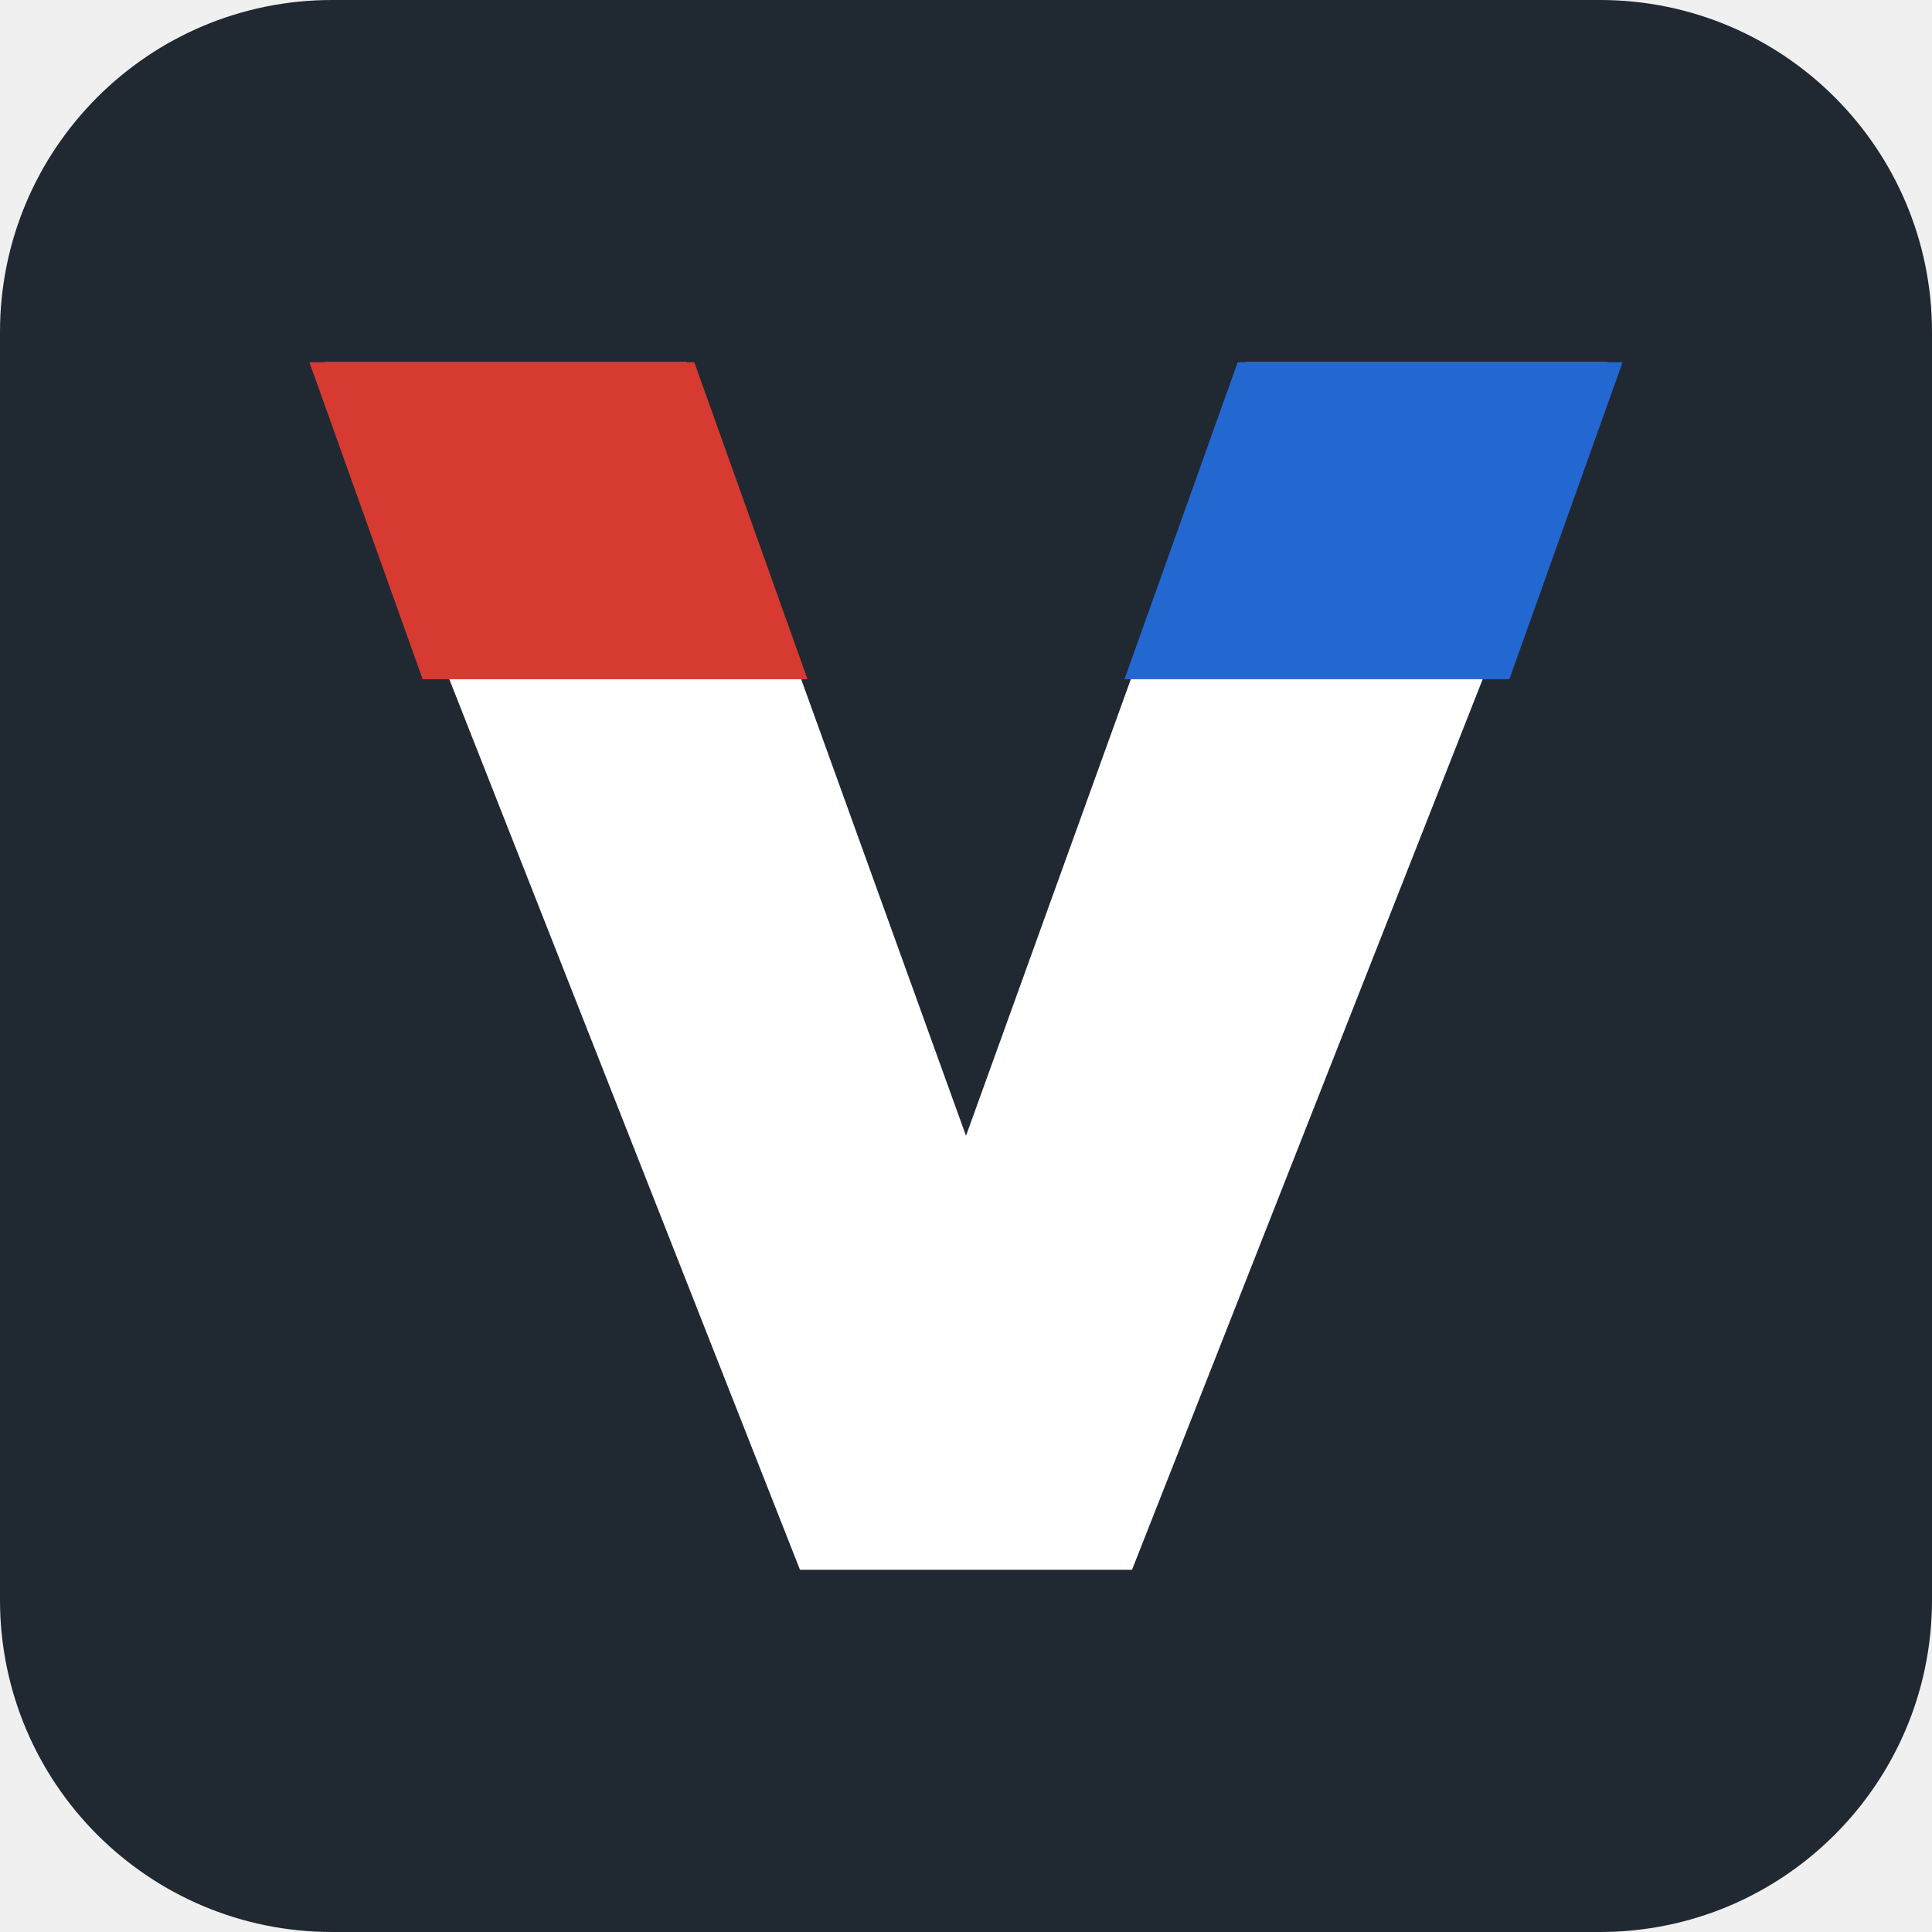
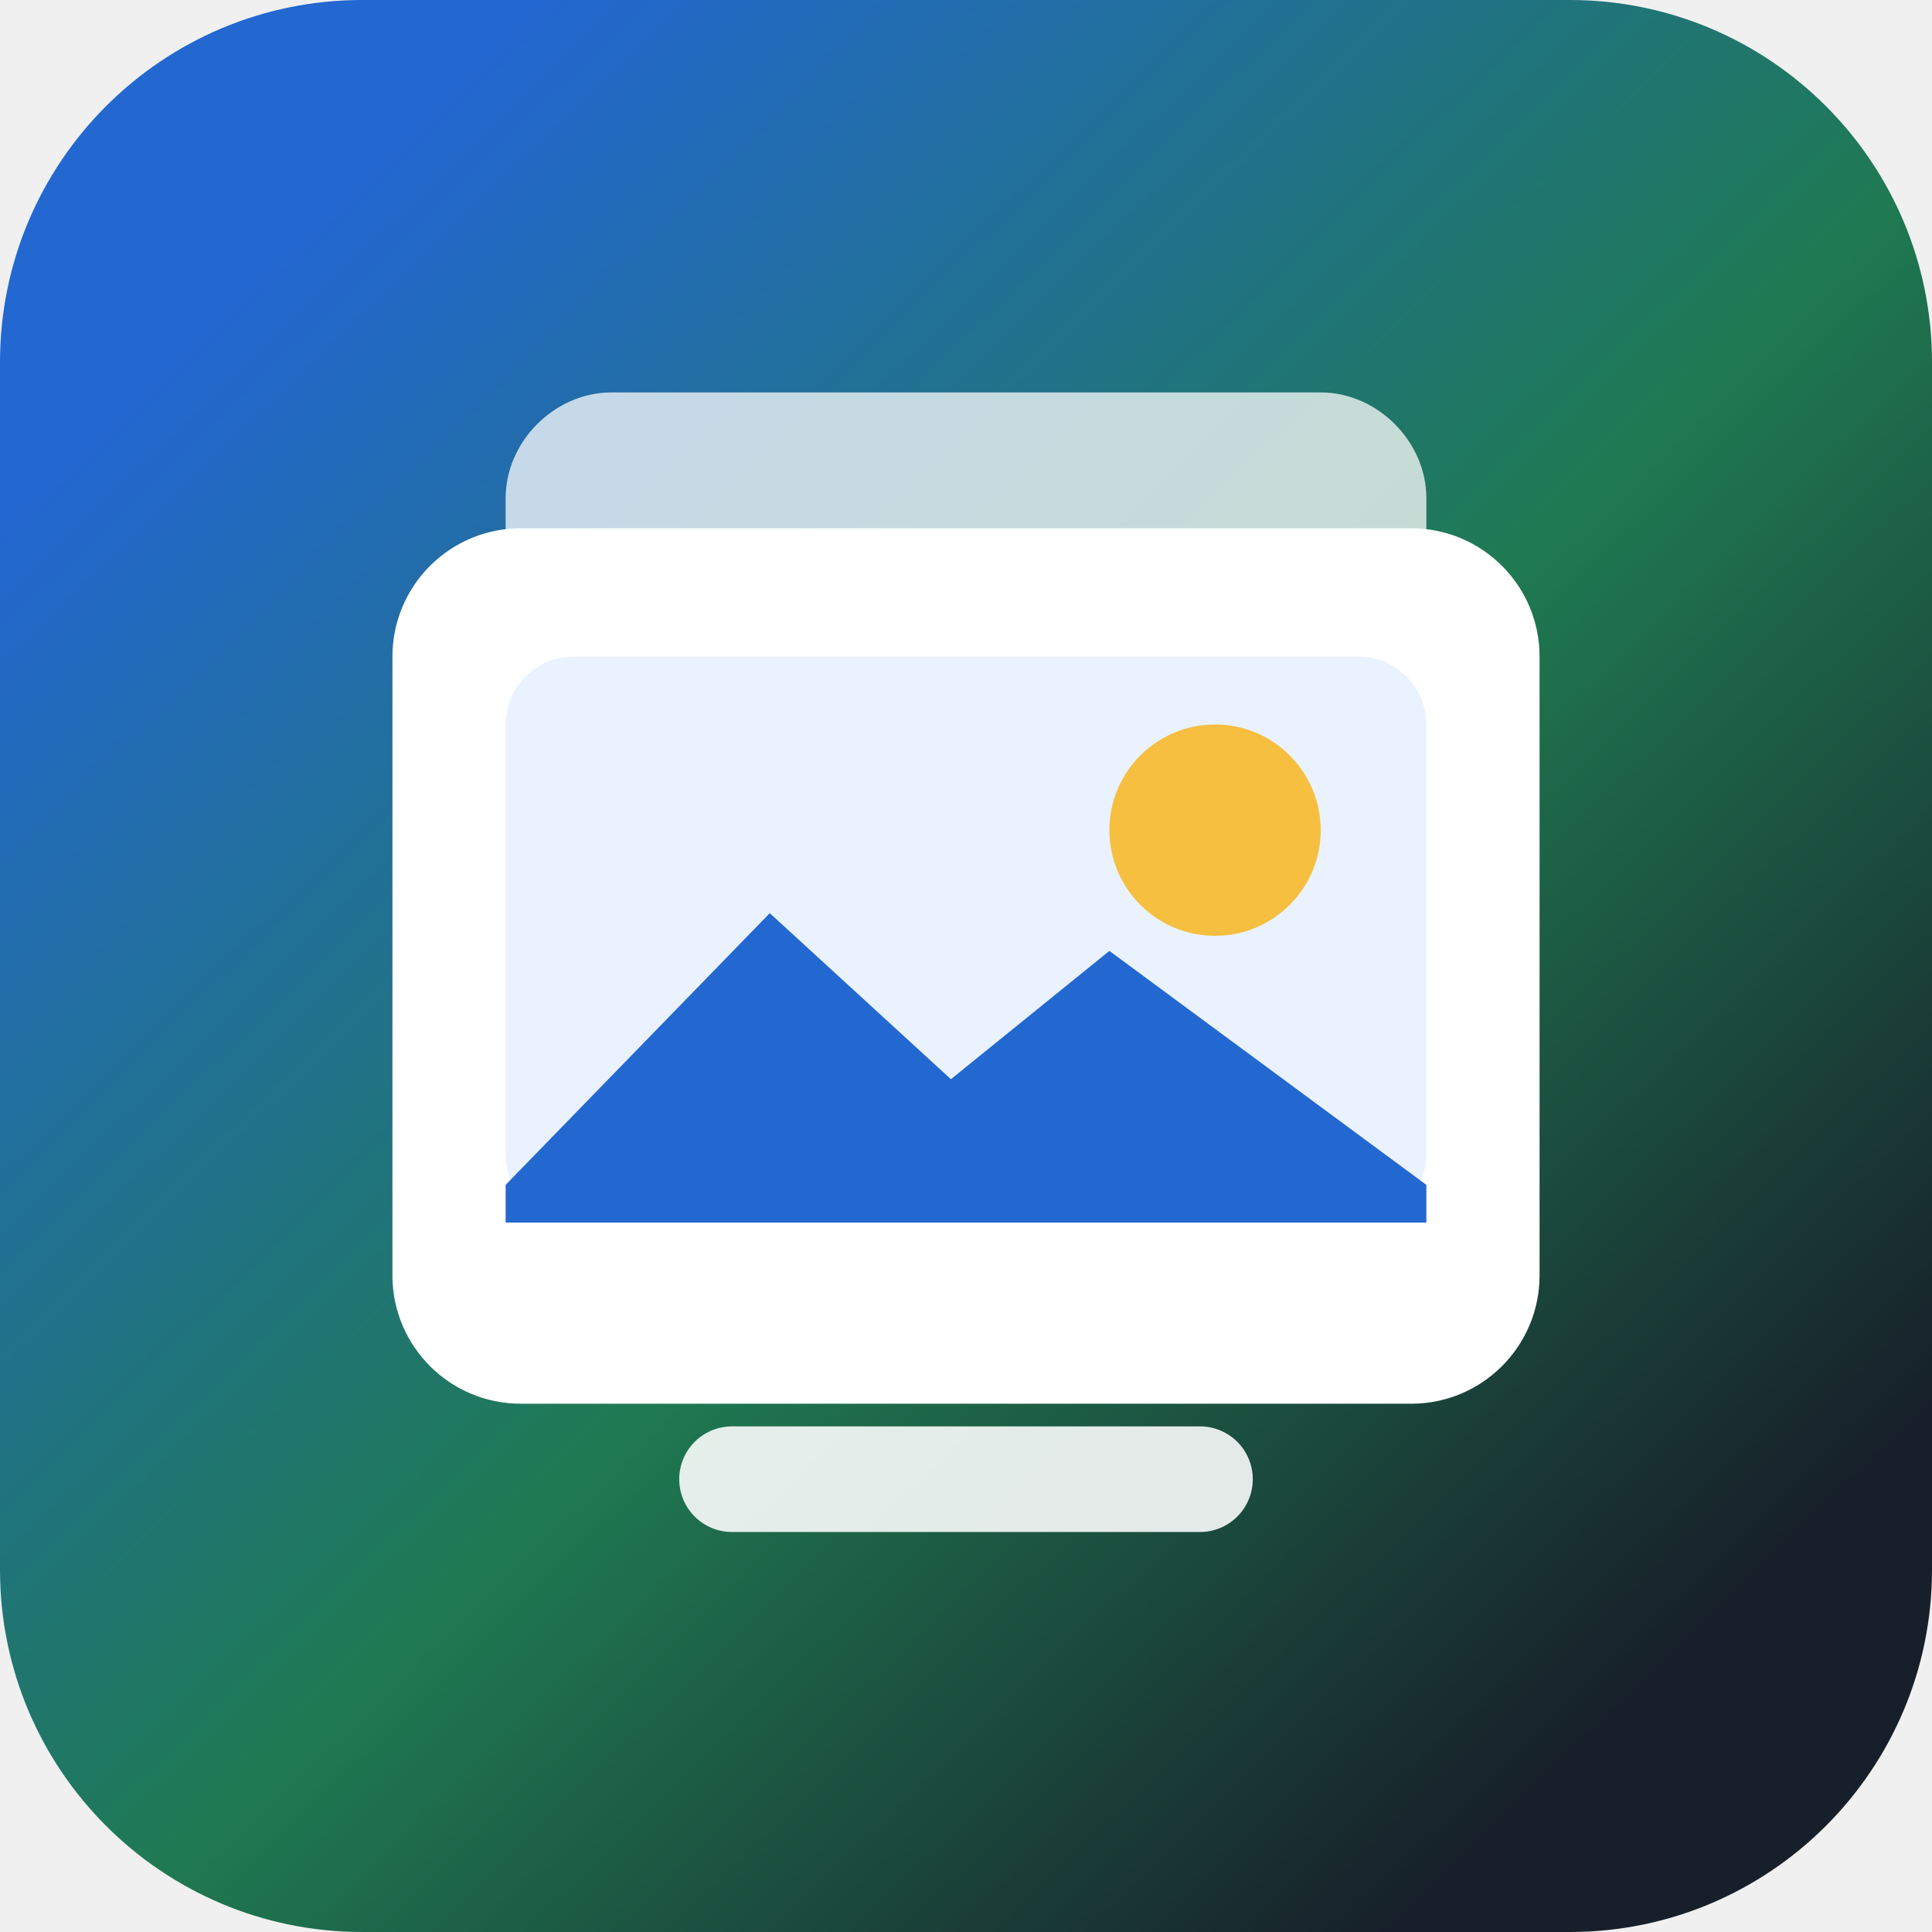
- <svg xmlns="http://www.w3.org/2000/svg" viewBox="0 0 512 512" role="img" aria-label="VEX Command icon">
-   <rect width="512" height="512" rx="88" fill="#202832" />
-   <path d="M86 96h96l74 205 74-205h96L300 416h-88L86 96z" fill="#fff" />
-   <path d="M82 96h102l30 84H112L82 96z" fill="#d73a31" />
-   <path d="M328 96h102l-30 84H298l30-84z" fill="#2367d1" />
+ <svg xmlns="http://www.w3.org/2000/svg" viewBox="0 0 512 512" role="img" aria-label="Photo library icon">
+   <defs>
+     <linearGradient id="bg" x1="72" y1="66" x2="438" y2="444" gradientUnits="userSpaceOnUse">
+       <stop offset="0" stop-color="#2367d1" />
+       <stop offset="0.55" stop-color="#1f7a52" />
+       <stop offset="1" stop-color="#17202a" />
+     </linearGradient>
+   </defs>
+   <rect width="512" height="512" rx="96" fill="url(#bg)" />
+   <rect x="104" y="140" width="304" height="232" rx="34" fill="#fff" />
+   <rect x="134" y="174" width="244" height="150" rx="18" fill="#eaf2ff" />
+   <circle cx="322" cy="220" r="28" fill="#f6bf3f" />
+   <path d="M134 314l70-72 48 44 42-34 84 62v10H134z" fill="#2367d1" />
+   <path d="M162 104h188c15 0 28 13 28 28v18H134v-18c0-15 13-28 28-28z" fill="#ffffff" opacity=".74" />
+   <path d="M194 392h124" stroke="#fff" stroke-width="28" stroke-linecap="round" opacity=".88" />
</svg>
